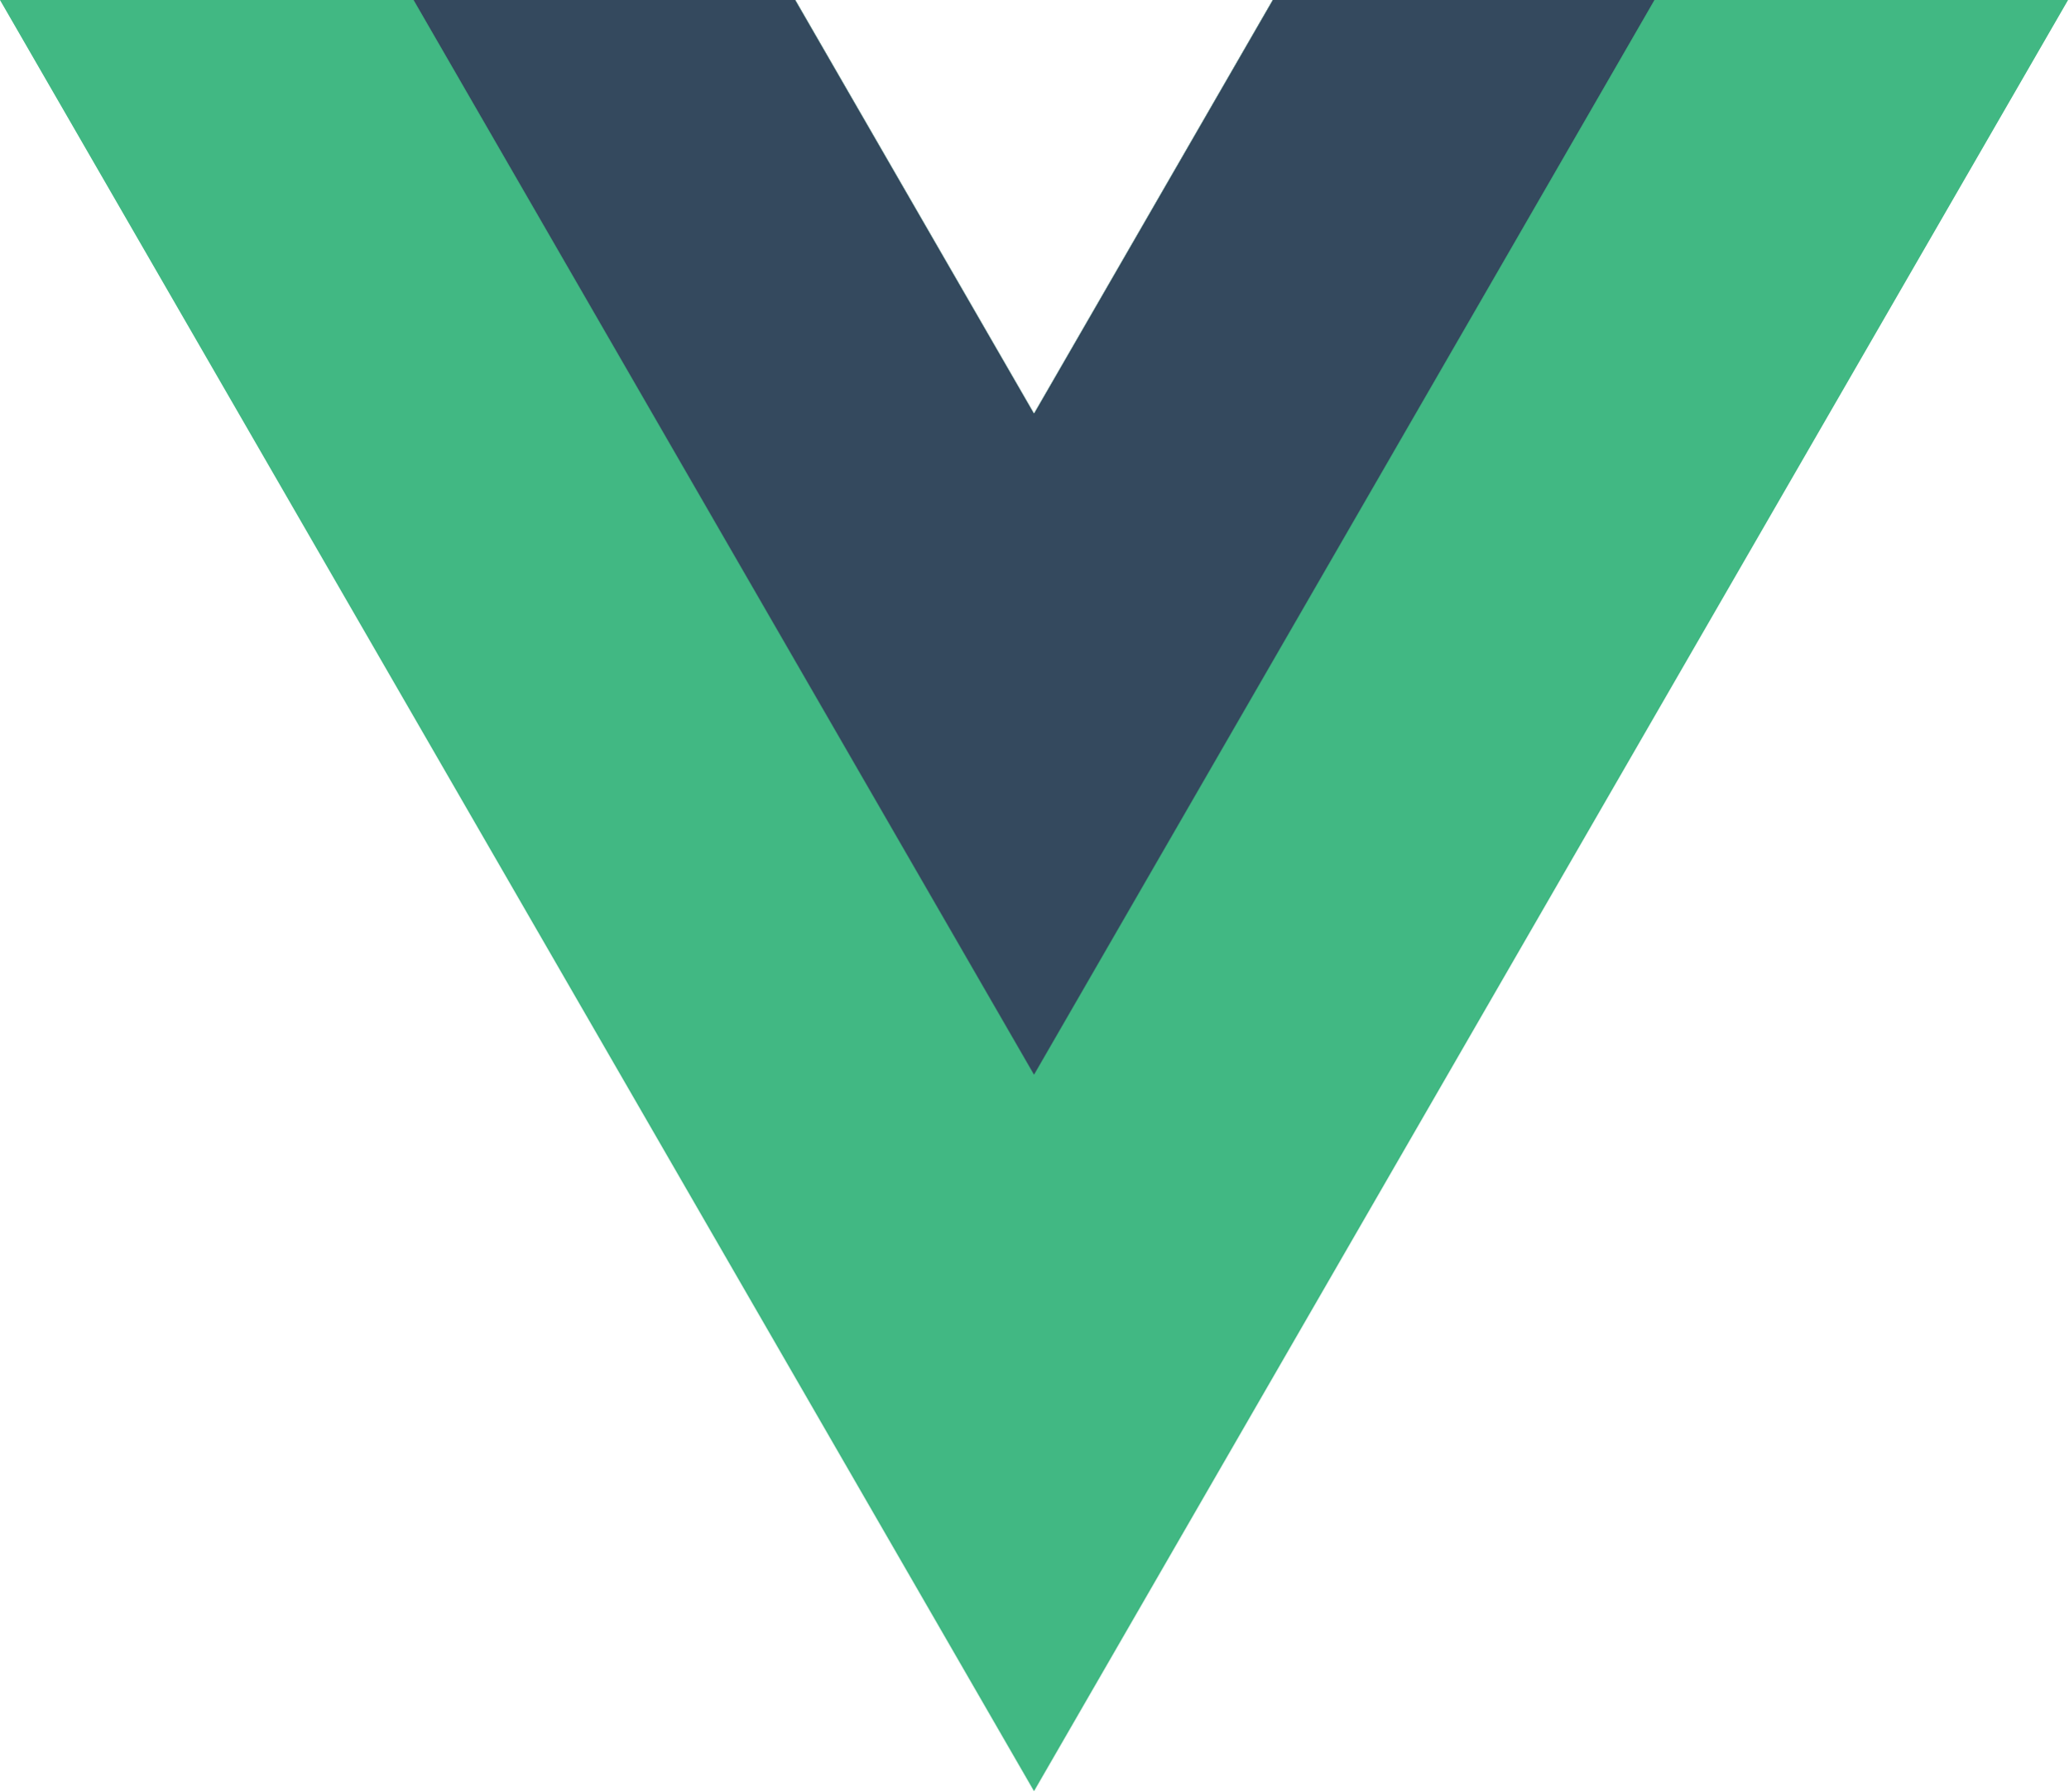
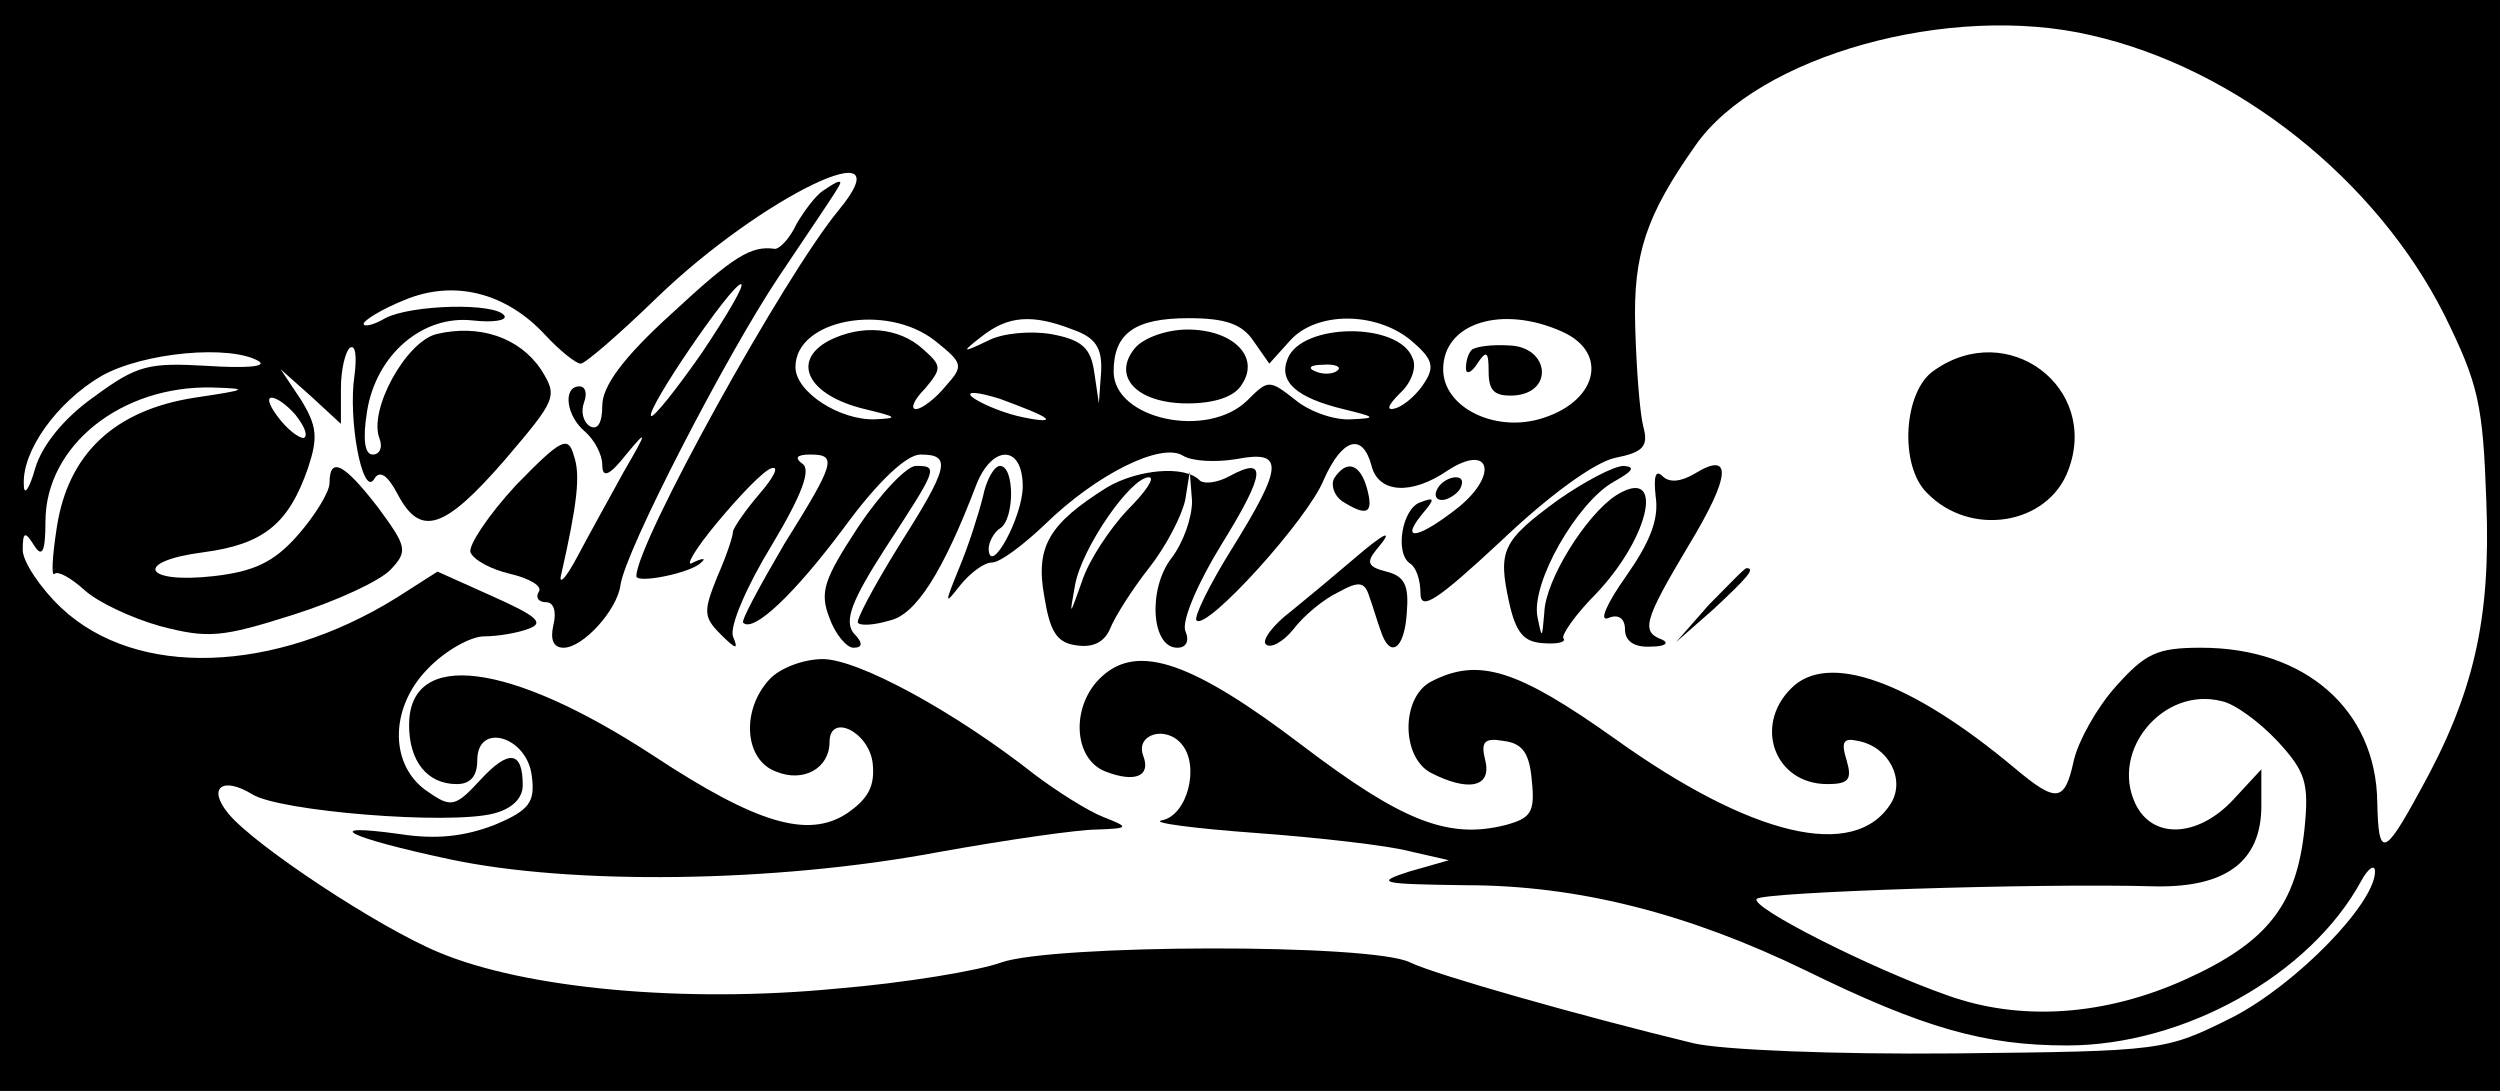
- <svg xmlns="http://www.w3.org/2000/svg" viewBox="0 0 261.76 226.69">
-   <path d="M161.096.001l-30.225 52.351L100.647.001H-.005l130.877 226.688L261.749.001z" fill="#41b883" />
-   <path d="M161.096.001l-30.225 52.351L100.647.001H52.346l78.526 136.01L209.398.001z" fill="#34495e" />
+ <svg xmlns="http://www.w3.org/2000/svg" version="1.0" width="220pt" height="96pt" viewBox="0 0 220 96" preserveAspectRatio="xMidYMid meet">
+   <g transform="translate(0,96) scale(0.1,-0.1)" fill="#000000" stroke="none">
+     <path d="M0 480 l0 -480 1100 0 1100 0 0 480 0 480 -1100 0 -1100 0 0 -480z m1840 449 c128 -29 251 -127 311 -246 30 -61 34 -78 37 -165 4 -103 -11 -169 -59 -255 -31 -57 -36 -58 -37 -9 -1 81 -63 136 -155 136 -39 0 -49 -5 -75 -34 -17 -19 -33 -48 -37 -65 -8 -37 -15 -38 -52 -7 -92 77 -165 103 -197 70 -33 -33 -14 -84 32 -84 19 0 22 4 17 21 -5 16 -3 20 10 17 27 -5 42 -34 29 -55 -32 -51 -123 -29 -243 57 -86 61 -120 72 -162 50 -26 -14 -26 -66 0 -80 33 -17 54 -13 48 11 -4 16 -1 20 16 17 17 -2 23 -11 25 -35 3 -28 -1 -33 -23 -39 -51 -13 -92 4 -179 70 -96 73 -144 90 -176 61 -28 -25 -26 -73 3 -84 26 -10 40 -4 33 14 -7 19 20 27 34 10 16 -19 5 -63 -18 -67 -9 -2 28 -7 83 -11 55 -4 116 -11 135 -16 l35 -8 -35 -10 c-31 -10 -25 -11 50 -12 99 0 196 -25 299 -75 104 -51 158 -66 230 -66 103 0 214 62 259 145 6 11 12 15 12 8 0 -28 -69 -99 -125 -128 -60 -30 -61 -30 -245 -32 -104 -1 -205 3 -230 9 -99 24 -226 60 -249 71 -33 17 -315 16 -360 0 -19 -7 -84 -18 -145 -23 -134 -13 -274 0 -350 32 -53 22 -162 94 -185 122 -19 23 -5 33 21 17 24 -15 172 -27 212 -17 16 4 26 13 26 25 0 30 -12 32 -37 5 -22 -24 -26 -25 -46 -11 -34 22 -35 73 -1 108 15 16 38 29 50 29 12 0 30 3 40 7 13 5 6 11 -32 28 l-49 22 -36 -23 c-108 -67 -229 -71 -295 -9 -19 18 -34 41 -34 51 0 16 2 17 10 4 7 -11 10 -6 10 21 0 67 67 120 147 118 33 -1 31 -2 -16 -9 -70 -11 -111 -49 -121 -114 -4 -26 -5 -44 -2 -41 3 3 15 -4 26 -14 12 -11 42 -25 67 -32 42 -11 54 -10 117 10 38 12 77 30 86 40 15 16 14 20 -11 54 -30 39 -43 46 -43 22 0 -8 -13 -29 -28 -46 -21 -24 -39 -32 -74 -36 -62 -7 -71 13 -9 21 53 7 75 25 92 74 9 27 8 37 -6 60 l-18 27 27 -24 26 -24 0 31 c0 17 4 33 8 36 5 3 6 -8 4 -24 -6 -39 7 -107 17 -92 5 9 12 4 21 -13 20 -38 41 -31 94 30 46 54 47 56 32 80 -19 28 -54 40 -92 31 -27 -7 -60 -67 -50 -92 3 -8 0 -14 -6 -14 -7 0 -9 13 -5 38 8 50 49 85 93 80 18 -2 30 0 28 4 -7 12 -82 10 -105 -2 -10 -6 -19 -8 -19 -5 0 3 16 13 36 21 43 18 89 7 124 -31 13 -14 27 -25 31 -25 4 0 34 26 67 58 92 89 221 151 160 77 -48 -58 -178 -293 -178 -322 0 -7 49 3 57 12 5 4 1 4 -7 0 -8 -5 1 11 21 35 20 24 41 46 48 48 7 2 2 -8 -11 -23 -12 -14 -23 -30 -23 -33 0 -4 -6 -22 -14 -40 -12 -30 -12 -35 3 -50 14 -14 16 -14 11 -2 -3 9 12 44 34 80 27 45 35 67 27 72 -7 5 -5 8 7 8 24 0 22 -7 -23 -79 -21 -36 -38 -67 -36 -69 9 -9 45 25 89 84 30 41 55 64 67 64 28 0 25 -11 -20 -82 -21 -34 -37 -64 -35 -66 2 -3 15 -2 28 2 23 5 47 43 76 119 14 36 41 36 41 -1 0 -27 -29 -80 -30 -55 0 6 5 15 10 18 13 8 13 55 0 55 -5 0 -12 -12 -15 -27 -4 -16 -13 -44 -21 -63 -13 -32 -13 -33 1 -15 9 11 21 20 28 20 7 0 27 15 46 33 46 45 103 73 122 61 8 -5 29 -6 47 -3 42 8 42 -5 -4 -79 -20 -32 -34 -61 -31 -63 9 -9 98 89 112 124 16 36 34 42 42 12 6 -24 35 -26 67 -4 37 24 45 -3 10 -32 -34 -27 -53 -32 -33 -7 12 14 12 16 -1 11 -16 -5 -23 -45 -9 -54 5 -3 9 -14 9 -26 0 -16 14 -7 71 46 42 40 82 69 100 73 25 5 30 10 25 28 -3 12 -6 51 -7 87 -2 65 10 99 53 160 55 79 224 126 348 97z m-1017 -269 c25 -20 25 -22 9 -40 -9 -11 -21 -20 -26 -20 -5 0 -2 8 8 18 15 18 15 20 -2 35 -21 19 -54 22 -83 7 -33 -18 -18 -48 32 -60 29 -7 30 -8 9 -9 -31 -1 -70 24 -70 46 0 42 80 57 123 23z m121 10 c20 -7 26 -16 25 -37 l-2 -28 -4 27 c-3 22 -11 29 -38 34 -18 3 -43 1 -56 -6 -23 -11 -23 -10 -5 4 23 18 44 20 80 6z m159 -10 l14 -20 18 20 c23 26 75 26 106 1 19 -16 22 -23 13 -37 -6 -10 -17 -20 -25 -23 -9 -3 -9 1 3 13 10 9 15 23 11 31 -12 32 -98 31 -110 -1 -8 -20 8 -34 49 -44 29 -7 30 -8 7 -9 -15 -1 -37 7 -49 17 -23 18 -24 18 -42 0 -35 -35 -118 -17 -118 25 0 34 19 47 66 47 32 0 47 -5 57 -20z m272 8 c42 -19 30 -63 -21 -77 -40 -11 -84 11 -84 44 0 41 52 57 105 33z m-1147 -26 c7 -5 -14 -6 -45 -4 -52 3 -62 1 -100 -27 -27 -19 -46 -43 -52 -63 -5 -18 -10 -25 -10 -15 -2 30 29 73 68 96 37 21 114 28 139 13z m949 -8 c-3 -3 -12 -4 -19 -1 -8 3 -5 6 6 6 11 1 17 -2 13 -5z m-257 -42 c3 -3 -8 -2 -25 2 -16 4 -34 12 -40 17 -5 5 6 4 25 -2 19 -7 37 -14 40 -17z m-660 3 c7 -9 11 -17 8 -20 -2 -2 -12 4 -21 15 -9 11 -13 20 -8 20 5 0 14 -7 21 -15z m1744 -287 c25 -27 28 -37 24 -77 -7 -67 -32 -100 -105 -133 -71 -32 -145 -37 -209 -14 -66 23 -175 78 -168 85 5 6 246 14 351 11 62 -1 93 22 93 71 l0 32 -25 -27 c-31 -33 -71 -35 -86 -3 -22 47 25 103 76 90 11 -2 33 -18 49 -35z" />
+     <path d="M724 792 c-6 -4 -16 -17 -23 -29 -6 -13 -15 -22 -19 -22 -21 3 -36 -6 -91 -57 -43 -39 -61 -64 -61 -81 0 -15 -4 -22 -11 -18 -6 4 -8 13 -5 21 3 8 1 14 -4 14 -15 0 -12 -26 5 -40 8 -7 15 -20 15 -29 0 -12 6 -10 21 9 19 23 19 21 -2 -15 -12 -22 -31 -56 -41 -75 -10 -19 -17 -26 -14 -15 14 62 17 87 11 104 -5 18 -11 15 -51 -26 -24 -26 -42 -53 -40 -59 3 -7 18 -15 35 -19 17 -4 29 -11 25 -16 -3 -5 0 -9 7 -9 6 0 9 -8 6 -20 -3 -13 0 -20 9 -20 17 0 47 33 50 55 4 30 93 202 139 271 57 85 57 84 53 84 -2 0 -8 -4 -14 -8z m-106 -142 c-23 -33 -43 -58 -45 -56 -5 5 70 115 79 116 4 0 -12 -27 -34 -60z" />
+     <path d="M1702 634 c-27 -18 -31 -84 -6 -108 38 -39 106 -28 124 20 28 73 -53 134 -118 88z" />
+     <path d="M755 496 c-30 -46 -34 -57 -25 -80 5 -14 15 -26 21 -26 8 0 9 4 0 13 -8 11 -2 28 29 76 45 69 46 71 26 71 -8 0 -31 -24 -51 -54z" />
+     <path d="M974 531 c-51 -32 -63 -52 -55 -96 5 -31 11 -41 29 -43 14 -2 24 3 29 15 4 10 19 34 34 53 15 19 29 46 32 60 l4 25 2 -26 c0 -15 -8 -37 -18 -50 -21 -27 -18 -79 5 -79 8 0 11 6 7 15 -3 9 11 42 32 76 39 63 40 78 7 60 -11 -6 -22 -7 -26 -4 -13 14 -55 10 -82 -6z m18 -20 c-15 -16 -34 -44 -40 -63 -11 -31 -11 -31 -6 -3 6 33 49 95 65 95 6 0 -3 -13 -19 -29z" />
+     <path d="M1174 539 c-3 -6 0 -15 7 -20 22 -14 28 -11 22 11 -6 22 -18 26 -29 9z" />
+     <path d="M1371 520 c-49 -36 -53 -44 -43 -90 6 -27 13 -35 30 -36 13 -1 20 1 18 4 -3 2 10 21 29 40 48 51 60 113 17 86 -26 -17 -62 -74 -63 -103 -2 -23 -2 -24 -6 -4 -6 30 35 101 67 119 16 9 20 13 9 14 -9 0 -35 -14 -58 -30z" />
+     <path d="M1457 523 c3 -20 -5 -40 -26 -70 -17 -24 -24 -40 -16 -37 9 4 15 0 15 -10 0 -10 8 -16 23 -15 12 0 16 3 10 6 -19 7 -17 16 23 83 37 61 39 84 5 63 -12 -7 -22 -8 -28 -2 -6 6 -8 0 -6 -18z" />
+     <path d="M1265 530 c-3 -5 -2 -10 4 -10 5 0 13 5 16 10 3 6 2 10 -4 10 -5 0 -13 -4 -16 -10z" />
+     <path d="M1190 467 c-14 -12 -38 -32 -54 -45 -16 -12 -26 -26 -22 -29 4 -4 15 2 24 13 9 12 27 27 40 33 18 10 23 9 27 -4 3 -8 7 -22 10 -30 8 -25 21 -17 23 16 2 24 -2 32 -18 36 -16 4 -18 8 -9 19 17 20 8 16 -21 -9z" />
+     <path d="M1504 428 l-29 -33 33 29 c30 28 37 36 29 36 -2 0 -16 -15 -33 -32z" />
+     <path d="M677 362 c-25 -27 -22 -71 6 -81 24 -10 47 3 47 26 0 26 35 9 38 -19 2 -20 -4 -31 -23 -44 -34 -22 -79 -9 -170 51 -127 83 -215 94 -215 27 0 -32 16 -52 42 -52 12 0 18 7 18 21 0 34 44 21 48 -14 3 -23 -2 -30 -33 -43 -26 -10 -51 -13 -83 -8 -72 10 -46 -3 43 -22 107 -23 286 -21 430 6 61 11 124 20 140 20 29 1 29 2 6 11 -13 5 -40 22 -60 37 -71 56 -156 102 -187 102 -17 0 -38 -8 -47 -18z" />
+     <path d="M999 654 c-21 -25 1 -49 46 -49 24 0 42 6 48 17 16 24 -8 48 -48 48 -18 0 -38 -7 -46 -16z" />
+     <path d="M1295 652 c-3 -3 -5 -10 -5 -16 0 -6 5 -4 10 4 8 12 10 11 10 -7 0 -17 5 -22 23 -21 35 3 30 43 -5 44 -15 1 -30 -1 -33 -4z" />
+   </g>
</svg>
